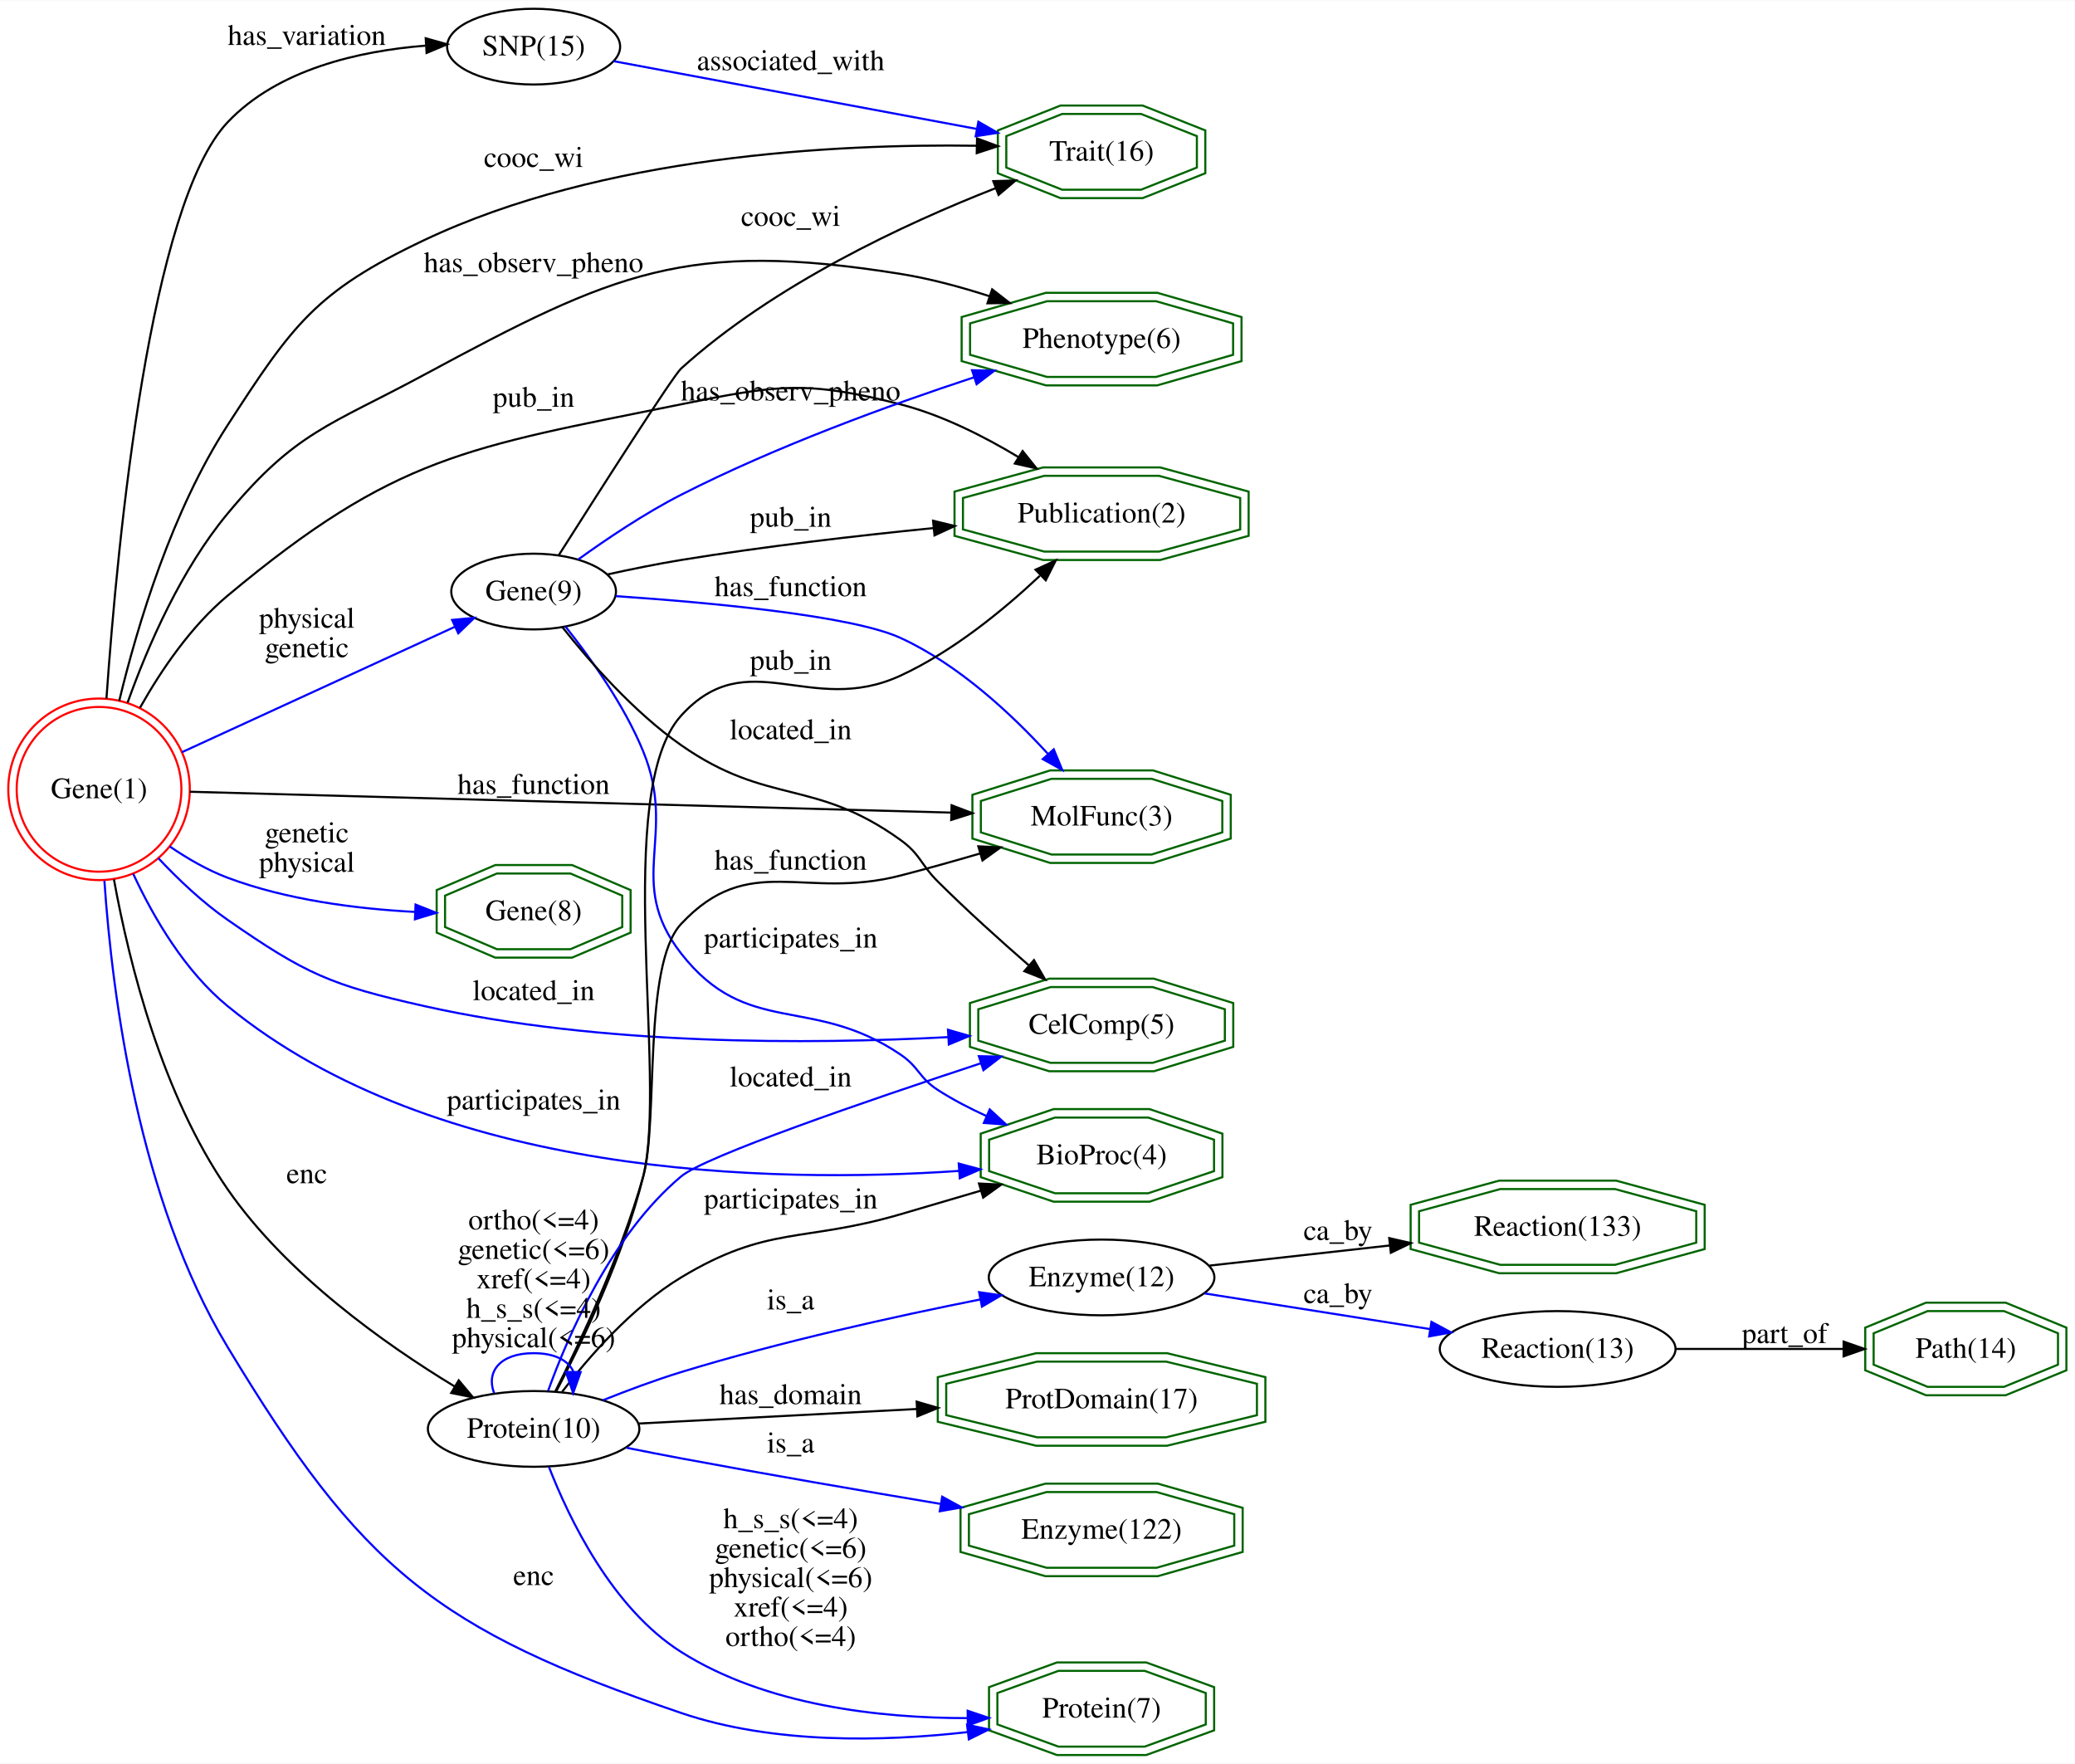
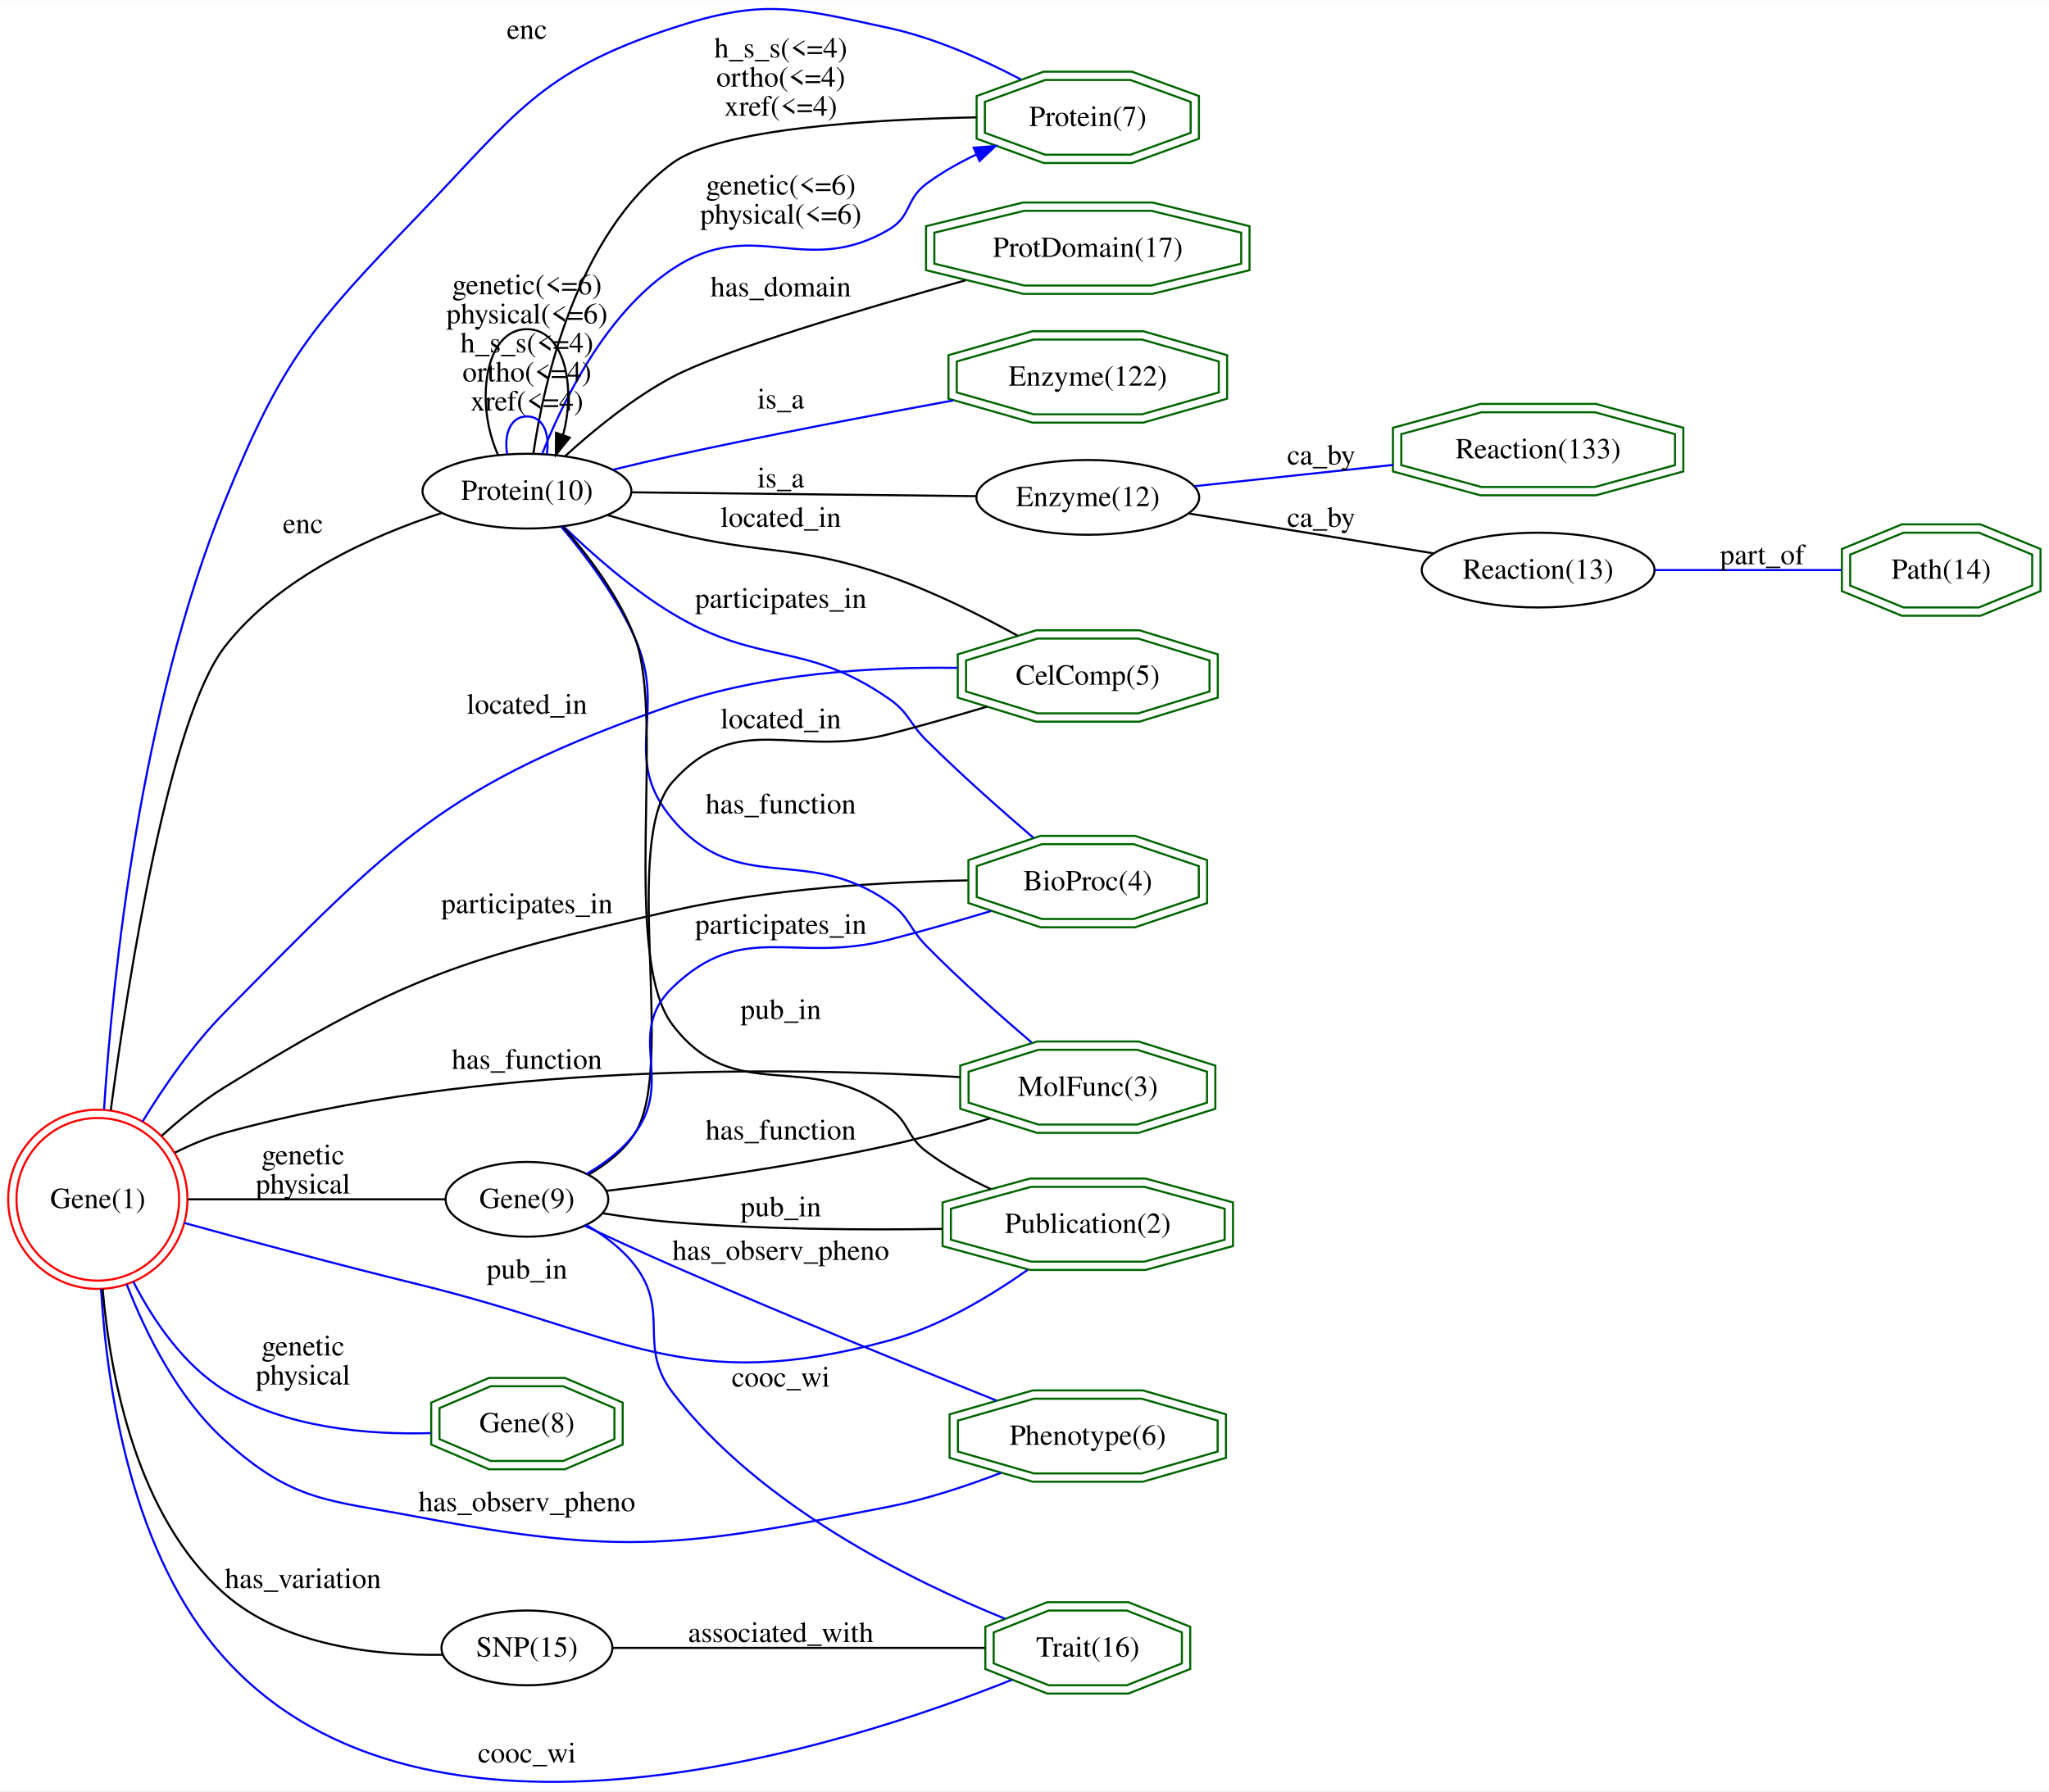
- <svg xmlns="http://www.w3.org/2000/svg" width="986pt" height="838pt" viewBox="0.00 0.00 986.39 838.00">
-   <g id="graph0" class="graph" transform="scale(1 1) rotate(0) translate(4 834)">
-     <polygon fill="white" stroke="transparent" points="-4,4 -4,-834 982.39,-834 982.39,4 -4,4" />
+ <svg xmlns="http://www.w3.org/2000/svg" width="1315px" height="1150px" viewBox="0.00 0.00 986.39 862.38">
+   <g id="graph0" class="graph" transform=" rotate(0) translate(4 858.38)">
+     <polygon fill="white" stroke="transparent" points="-4,4 -4,-858.38 982.39,-858.38 982.39,4 -4,4" />
    <g id="node1" class="node">
-       <polygon fill="none" stroke="darkgreen" points="564.96,-754.54 564.96,-769.46 538.42,-780 500.89,-780 474.36,-769.46 474.36,-754.54 500.89,-744 538.42,-744 564.96,-754.54" />
-       <polygon fill="none" stroke="darkgreen" points="568.97,-751.83 568.97,-772.17 539.19,-784 500.12,-784 470.34,-772.17 470.34,-751.83 500.12,-740 539.19,-740 568.97,-751.83" />
-       <text text-anchor="middle" x="519.66" y="-757.8" font-family="Times,serif" font-size="14.00">Trait(16)</text>
+       <polygon fill="none" stroke="darkgreen" points="802.34,-634.54 802.34,-649.45 763.75,-660 709.17,-660 670.58,-649.45 670.58,-634.54 709.17,-624 763.75,-624 802.34,-634.54" />
+       <polygon fill="none" stroke="darkgreen" points="806.35,-631.49 806.35,-652.51 764.29,-664 708.63,-664 666.57,-652.51 666.57,-631.49 708.63,-620 764.29,-620 806.35,-631.49" />
+       <text text-anchor="middle" x="736.46" y="-637.8" font-family="Times,serif" font-size="14.00">Reaction(133)</text>
    </g>
    <g id="node2" class="node">
-       <polygon fill="none" stroke="darkgreen" points="802.34,-243.54 802.34,-258.46 763.75,-269 709.17,-269 670.58,-258.46 670.58,-243.54 709.17,-233 763.75,-233 802.34,-243.54" />
-       <polygon fill="none" stroke="darkgreen" points="806.35,-240.49 806.35,-261.51 764.29,-273 708.63,-273 666.57,-261.51 666.57,-240.49 708.63,-229 764.29,-229 806.35,-240.49" />
-       <text text-anchor="middle" x="736.46" y="-246.8" font-family="Times,serif" font-size="14.00">Reaction(133)</text>
+       <polygon fill="none" stroke="darkgreen" points="578.26,-525.54 578.26,-540.45 543.93,-551 495.38,-551 461.05,-540.45 461.05,-525.54 495.38,-515 543.93,-515 578.26,-525.54" />
+       <polygon fill="none" stroke="darkgreen" points="582.25,-522.58 582.25,-543.41 544.53,-555 494.79,-555 457.07,-543.41 457.07,-522.58 494.79,-511 544.53,-511 582.25,-522.58" />
+       <text text-anchor="middle" x="519.66" y="-528.8" font-family="Times,serif" font-size="14.00">CelComp(5)</text>
    </g>
    <g id="node3" class="node">
-       <polygon fill="none" stroke="darkgreen" points="974.3,-185.54 974.3,-200.46 948.64,-211 912.34,-211 886.67,-200.46 886.67,-185.54 912.34,-175 948.64,-175 974.3,-185.54" />
-       <polygon fill="none" stroke="darkgreen" points="978.3,-182.86 978.3,-203.14 949.42,-215 911.55,-215 882.68,-203.14 882.68,-182.86 911.55,-171 949.42,-171 978.3,-182.86" />
-       <text text-anchor="middle" x="930.49" y="-188.8" font-family="Times,serif" font-size="14.00">Path(14)</text>
+       <polygon fill="none" stroke="darkgreen" points="573.11,-426.54 573.11,-441.45 541.8,-452 497.52,-452 466.2,-441.45 466.2,-426.54 497.52,-416 541.8,-416 573.11,-426.54" />
+       <polygon fill="none" stroke="darkgreen" points="577.11,-423.67 577.11,-444.33 542.45,-456 496.86,-456 462.2,-444.33 462.2,-423.67 496.86,-412 542.45,-412 577.11,-423.67" />
+       <text text-anchor="middle" x="519.66" y="-429.8" font-family="Times,serif" font-size="14.00">BioProc(4)</text>
    </g>
    <g id="node4" class="node">
-       <polygon fill="none" stroke="darkgreen" points="573.11,-277.54 573.11,-292.46 541.8,-303 497.52,-303 466.2,-292.46 466.2,-277.54 497.52,-267 541.8,-267 573.11,-277.54" />
-       <polygon fill="none" stroke="darkgreen" points="577.11,-274.67 577.11,-295.33 542.45,-307 496.86,-307 462.2,-295.33 462.2,-274.67 496.86,-263 542.45,-263 577.11,-274.67" />
-       <text text-anchor="middle" x="519.66" y="-280.8" font-family="Times,serif" font-size="14.00">BioProc(4)</text>
+       <polygon fill="none" stroke="darkgreen" points="577.05,-327.54 577.05,-342.45 543.43,-353 495.88,-353 462.27,-342.45 462.27,-327.54 495.88,-317 543.43,-317 577.05,-327.54" />
+       <polygon fill="none" stroke="darkgreen" points="581.06,-324.61 581.06,-345.39 544.05,-357 495.27,-357 458.25,-345.39 458.25,-324.61 495.27,-313 544.05,-313 581.06,-324.61" />
+       <text text-anchor="middle" x="519.66" y="-330.8" font-family="Times,serif" font-size="14.00">MolFunc(3)</text>
    </g>
    <g id="node5" class="node">
-       <polygon fill="none" stroke="darkgreen" points="593.51,-161.54 593.51,-176.46 550.25,-187 489.07,-187 445.8,-176.46 445.8,-161.54 489.07,-151 550.25,-151 593.51,-161.54" />
-       <polygon fill="none" stroke="darkgreen" points="597.52,-158.4 597.52,-179.6 550.73,-191 488.58,-191 441.79,-179.6 441.79,-158.4 488.58,-147 550.73,-147 597.52,-158.4" />
-       <text text-anchor="middle" x="519.66" y="-164.8" font-family="Times,serif" font-size="14.00">ProtDomain(17)</text>
+       <polygon fill="none" stroke="darkgreen" points="585.55,-261.54 585.55,-276.45 546.95,-287 492.36,-287 453.76,-276.45 453.76,-261.54 492.36,-251 546.95,-251 585.55,-261.54" />
+       <polygon fill="none" stroke="darkgreen" points="589.56,-258.49 589.56,-279.51 547.49,-291 491.82,-291 449.75,-279.51 449.75,-258.49 491.82,-247 547.49,-247 589.56,-258.49" />
+       <text text-anchor="middle" x="519.66" y="-264.8" font-family="Times,serif" font-size="14.00">Publication(2)</text>
    </g>
    <g id="node6" class="node">
-       <polygon fill="none" stroke="darkgreen" points="582.72,-99.54 582.72,-114.46 545.78,-125 493.53,-125 456.59,-114.46 456.59,-99.54 493.53,-89 545.78,-89 582.72,-99.54" />
-       <polygon fill="none" stroke="darkgreen" points="586.73,-96.53 586.73,-117.47 546.34,-129 492.97,-129 452.59,-117.47 452.59,-96.53 492.97,-85 546.34,-85 586.73,-96.53" />
-       <text text-anchor="middle" x="519.66" y="-102.8" font-family="Times,serif" font-size="14.00">Enzyme(122)</text>
+       <polygon fill="none" stroke="darkgreen" points="974.3,-576.54 974.3,-591.45 948.64,-602 912.34,-602 886.67,-591.45 886.67,-576.54 912.34,-566 948.64,-566 974.3,-576.54" />
+       <polygon fill="none" stroke="darkgreen" points="978.3,-573.86 978.3,-594.14 949.42,-606 911.55,-606 882.68,-594.14 882.68,-573.86 911.55,-562 949.42,-562 978.3,-573.86" />
+       <text text-anchor="middle" x="930.49" y="-579.8" font-family="Times,serif" font-size="14.00">Path(14)</text>
    </g>
    <g id="node7" class="node">
-       <polygon fill="none" stroke="darkgreen" points="585.55,-582.54 585.55,-597.46 546.95,-608 492.36,-608 453.76,-597.46 453.76,-582.54 492.36,-572 546.95,-572 585.55,-582.54" />
-       <polygon fill="none" stroke="darkgreen" points="589.56,-579.49 589.56,-600.51 547.49,-612 491.82,-612 449.75,-600.51 449.75,-579.49 491.82,-568 547.49,-568 589.56,-579.49" />
-       <text text-anchor="middle" x="519.66" y="-585.8" font-family="Times,serif" font-size="14.00">Publication(2)</text>
+       <polygon fill="none" stroke="darkgreen" points="569.18,-794.54 569.18,-809.45 540.17,-820 499.14,-820 470.13,-809.45 470.13,-794.54 499.14,-784 540.17,-784 569.18,-794.54" />
+       <polygon fill="none" stroke="darkgreen" points="573.16,-791.74 573.16,-812.26 540.87,-824 498.45,-824 466.15,-812.26 466.15,-791.74 498.45,-780 540.87,-780 573.16,-791.74" />
+       <text text-anchor="middle" x="519.66" y="-797.8" font-family="Times,serif" font-size="14.00">Protein(7)</text>
    </g>
    <g id="node8" class="node">
-       <polygon fill="none" stroke="darkgreen" points="582.18,-665.54 582.18,-680.46 545.55,-691 493.76,-691 457.14,-680.46 457.14,-665.54 493.76,-655 545.55,-655 582.18,-665.54" />
-       <polygon fill="none" stroke="darkgreen" points="586.18,-662.53 586.18,-683.47 546.12,-695 493.2,-695 453.13,-683.47 453.13,-662.53 493.2,-651 546.12,-651 586.18,-662.53" />
-       <text text-anchor="middle" x="519.66" y="-668.8" font-family="Times,serif" font-size="14.00">Phenotype(6)</text>
+       <polygon fill="none" stroke="darkgreen" points="593.51,-731.54 593.51,-746.45 550.25,-757 489.07,-757 445.8,-746.45 445.8,-731.54 489.07,-721 550.25,-721 593.51,-731.54" />
+       <polygon fill="none" stroke="darkgreen" points="597.52,-728.4 597.52,-749.59 550.73,-761 488.58,-761 441.79,-749.59 441.79,-728.4 488.58,-717 550.73,-717 597.52,-728.4" />
+       <text text-anchor="middle" x="519.66" y="-734.8" font-family="Times,serif" font-size="14.00">ProtDomain(17)</text>
    </g>
    <g id="node9" class="node">
-       <polygon fill="none" stroke="darkgreen" points="577.05,-438.54 577.05,-453.46 543.43,-464 495.88,-464 462.27,-453.46 462.27,-438.54 495.88,-428 543.43,-428 577.05,-438.54" />
-       <polygon fill="none" stroke="darkgreen" points="581.06,-435.61 581.06,-456.39 544.05,-468 495.27,-468 458.25,-456.39 458.25,-435.61 495.27,-424 544.05,-424 581.06,-435.61" />
-       <text text-anchor="middle" x="519.66" y="-441.8" font-family="Times,serif" font-size="14.00">MolFunc(3)</text>
+       <polygon fill="none" stroke="darkgreen" points="582.72,-669.54 582.72,-684.45 545.78,-695 493.53,-695 456.59,-684.45 456.59,-669.54 493.53,-659 545.78,-659 582.72,-669.54" />
+       <polygon fill="none" stroke="darkgreen" points="586.73,-666.52 586.73,-687.47 546.34,-699 492.97,-699 452.59,-687.47 452.59,-666.52 492.97,-655 546.34,-655 586.73,-666.52" />
+       <text text-anchor="middle" x="519.66" y="-672.8" font-family="Times,serif" font-size="14.00">Enzyme(122)</text>
    </g>
    <g id="node10" class="node">
-       <polygon fill="none" stroke="darkgreen" points="569.18,-14.54 569.18,-29.46 540.17,-40 499.14,-40 470.13,-29.46 470.13,-14.54 499.14,-4 540.17,-4 569.18,-14.54" />
-       <polygon fill="none" stroke="darkgreen" points="573.16,-11.74 573.16,-32.26 540.87,-44 498.45,-44 466.15,-32.26 466.15,-11.74 498.45,0 540.87,0 573.16,-11.74" />
-       <text text-anchor="middle" x="519.66" y="-17.8" font-family="Times,serif" font-size="14.00">Protein(7)</text>
+       <polygon fill="none" stroke="darkgreen" points="564.96,-57.54 564.96,-72.45 538.42,-83 500.89,-83 474.36,-72.45 474.36,-57.54 500.89,-47 538.42,-47 564.96,-57.54" />
+       <polygon fill="none" stroke="darkgreen" points="568.97,-54.83 568.97,-75.17 539.19,-87 500.12,-87 470.34,-75.17 470.34,-54.83 500.12,-43 539.19,-43 568.97,-54.83" />
+       <text text-anchor="middle" x="519.66" y="-60.8" font-family="Times,serif" font-size="14.00">Trait(16)</text>
    </g>
    <g id="node11" class="node">
-       <ellipse fill="none" stroke="red" cx="43.08" cy="-459" rx="39.15" ry="39.15" />
-       <ellipse fill="none" stroke="red" cx="43.08" cy="-459" rx="43.15" ry="43.15" />
-       <text text-anchor="middle" x="43.08" y="-454.8" font-family="Times,serif" font-size="14.00">Gene(1)</text>
+       <polygon fill="none" stroke="darkgreen" points="582.18,-159.54 582.18,-174.45 545.55,-185 493.76,-185 457.14,-174.45 457.14,-159.54 493.76,-149 545.55,-149 582.18,-159.54" />
+       <polygon fill="none" stroke="darkgreen" points="586.18,-156.53 586.18,-177.46 546.12,-189 493.2,-189 453.13,-177.46 453.13,-156.53 493.2,-145 546.12,-145 586.18,-156.53" />
+       <text text-anchor="middle" x="519.66" y="-162.8" font-family="Times,serif" font-size="14.00">Phenotype(6)</text>
+     </g>
+     <g id="node12" class="node">
+       <ellipse fill="none" stroke="red" cx="43.08" cy="-281" rx="39.15" ry="39.15" />
+       <ellipse fill="none" stroke="red" cx="43.08" cy="-281" rx="43.15" ry="43.15" />
+       <text text-anchor="middle" x="43.08" y="-276.8" font-family="Times,serif" font-size="14.00">Gene(1)</text>
+     </g>
+     <g id="edge30" class="edge">
+       <path fill="none" stroke="blue" d="M64.59,-318.39C75.07,-335.56 88.84,-355.49 104.15,-371 185.81,-453.72 210.04,-480.68 319.77,-519 363.89,-534.4 416.79,-537.45 456.93,-536.9" />
+       <text text-anchor="middle" x="249.67" y="-514.8" font-family="Times,serif" font-size="14.00">located_in</text>
+     </g>
+     <g id="edge31" class="edge">
+       <path fill="none" stroke="black" d="M73.87,-311.58C83.04,-319.91 93.54,-328.43 104.15,-335 191.76,-389.18 219.31,-397.23 319.77,-420 366.87,-430.67 421.69,-433.87 461.84,-434.57" />
+       <text text-anchor="middle" x="249.67" y="-418.8" font-family="Times,serif" font-size="14.00">participates_in</text>
+     </g>
+     <g id="edge27" class="edge">
+       <path fill="none" stroke="black" d="M80.19,-303.46C87.85,-307.29 96.07,-310.75 104.15,-313 226.35,-346.98 376.44,-344.63 458.32,-339.85" />
+       <text text-anchor="middle" x="249.67" y="-343.8" font-family="Times,serif" font-size="14.00">has_function</text>
+     </g>
+     <g id="edge32" class="edge">
+       <path fill="none" stroke="blue" d="M84.67,-269.64C115.55,-261.12 159.12,-249.38 197.57,-240 296.02,-215.99 326.23,-186.26 423.98,-213 448.29,-219.65 472.7,-234.33 490.65,-246.99" />
+       <text text-anchor="middle" x="249.67" y="-242.8" font-family="Times,serif" font-size="14.00">pub_in</text>
+     </g>
+     <g id="edge24" class="edge">
+       <path fill="none" stroke="blue" d="M46.07,-324.22C50.35,-389.76 63.6,-517.22 104.15,-617 132.04,-685.61 146.25,-701.6 197.57,-755 244.31,-803.63 255.69,-823.95 319.77,-845 363.77,-859.45 378.71,-854.8 423.98,-845 446.21,-840.19 469.49,-829.69 487.41,-820.28" />
+       <text text-anchor="middle" x="249.67" y="-839.8" font-family="Times,serif" font-size="14.00">enc</text>
+     </g>
+     <g id="edge22" class="edge">
+       <path fill="none" stroke="blue" d="M44.65,-237.75C47.58,-188.79 59.53,-109.44 104.15,-60 201.19,47.52 401.83,-17.1 483.2,-49.66" />
+       <text text-anchor="middle" x="249.67" y="-9.8" font-family="Times,serif" font-size="14.00">cooc_wi</text>
+     </g>
+     <g id="edge28" class="edge">
+       <path fill="none" stroke="blue" d="M56.97,-240.13C66.55,-215.52 81.86,-185.15 104.15,-165 137.28,-135.05 153.71,-136.37 197.57,-128 296.44,-109.13 325.19,-113.71 423.98,-133 442.15,-136.55 461.5,-142.99 477.95,-149.31" />
+       <text text-anchor="middle" x="249.67" y="-130.8" font-family="Times,serif" font-size="14.00">has_observ_pheno</text>
+     </g>
+     <g id="node13" class="node">
+       <polygon fill="none" stroke="darkgreen" points="291.79,-165.54 291.79,-180.45 267.12,-191 232.23,-191 207.56,-180.45 207.56,-165.54 232.23,-155 267.12,-155 291.79,-165.54" />
+       <polygon fill="none" stroke="darkgreen" points="295.77,-162.9 295.77,-183.1 267.93,-195 231.42,-195 203.58,-183.1 203.58,-162.9 231.42,-151 267.93,-151 295.77,-162.9" />
+       <text text-anchor="middle" x="249.67" y="-168.8" font-family="Times,serif" font-size="14.00">Gene(8)</text>
+     </g>
+     <g id="edge26" class="edge">
+       <path fill="none" stroke="blue" d="M60.17,-241.32C69.99,-222.3 84.49,-201.09 104.15,-189 133.72,-170.82 173.22,-167.55 203.45,-168.42" />
+       <text text-anchor="middle" x="141.86" y="-205.8" font-family="Times,serif" font-size="14.00">genetic</text>
+       <text text-anchor="middle" x="141.86" y="-191.8" font-family="Times,serif" font-size="14.00">physical</text>
+     </g>
+     <g id="node15" class="node">
+       <ellipse fill="none" stroke="black" cx="249.67" cy="-622" rx="50.27" ry="18" />
+       <text text-anchor="middle" x="249.67" y="-617.8" font-family="Times,serif" font-size="14.00">Protein(10)</text>
+     </g>
+     <g id="edge23" class="edge">
+       <path fill="none" stroke="black" d="M49.31,-323.83C58.1,-389.85 77.51,-512.47 104.15,-547 130.14,-580.68 175.52,-600.68 208.51,-611.45" />
+       <text text-anchor="middle" x="141.86" y="-601.8" font-family="Times,serif" font-size="14.00">enc</text>
+     </g>
+     <g id="node17" class="node">
+       <ellipse fill="none" stroke="black" cx="249.67" cy="-281" rx="39.15" ry="18" />
+       <text text-anchor="middle" x="249.67" y="-276.8" font-family="Times,serif" font-size="14.00">Gene(9)</text>
+     </g>
+     <g id="edge25" class="edge">
+       <path fill="none" stroke="black" d="M86.47,-281C122.99,-281 175.23,-281 210.48,-281" />
+       <text text-anchor="middle" x="141.86" y="-297.8" font-family="Times,serif" font-size="14.00">genetic</text>
+       <text text-anchor="middle" x="141.86" y="-283.8" font-family="Times,serif" font-size="14.00">physical</text>
+     </g>
+     <g id="node18" class="node">
+       <ellipse fill="none" stroke="black" cx="249.67" cy="-65" rx="41.13" ry="18" />
+       <text text-anchor="middle" x="249.67" y="-60.8" font-family="Times,serif" font-size="14.00">SNP(15)</text>
+     </g>
+     <g id="edge29" class="edge">
+       <path fill="none" stroke="black" d="M45.4,-237.93C49.19,-194.26 62.07,-128.01 104.15,-91 132.77,-65.83 177.25,-61.19 209.31,-61.69" />
+       <text text-anchor="middle" x="141.86" y="-93.8" font-family="Times,serif" font-size="14.00">has_variation</text>
+     </g>
+     <g id="node14" class="node">
+       <ellipse fill="none" stroke="black" cx="736.46" cy="-584" rx="56.04" ry="18" />
+       <text text-anchor="middle" x="736.46" y="-579.8" font-family="Times,serif" font-size="14.00">Reaction(13)</text>
+     </g>
+     <g id="edge1" class="edge">
+       <path fill="none" stroke="blue" d="M792.74,-584C821.11,-584 855.29,-584 882.39,-584" />
+       <text text-anchor="middle" x="844.37" y="-586.8" font-family="Times,serif" font-size="14.00">part_of</text>
+     </g>
+     <g id="edge8" class="edge">
+       <path fill="none" stroke="black" d="M288.54,-610.43C298.64,-607.51 309.59,-604.5 319.77,-602 365.66,-590.75 379.34,-596.49 423.98,-581 445.39,-573.57 468.08,-562.2 485.88,-552.39" />
+       <text text-anchor="middle" x="371.88" y="-604.8" font-family="Times,serif" font-size="14.00">located_in</text>
+     </g>
+     <g id="edge9" class="edge">
+       <path fill="none" stroke="blue" d="M267.32,-604.98C280.6,-592.14 300.17,-574.77 319.77,-563 362.44,-537.38 383.08,-550.36 423.98,-522 433.8,-515.18 433.49,-510.42 441.98,-502 458.52,-485.58 478.21,-468.16 493.5,-455.06" />
+       <text text-anchor="middle" x="371.88" y="-565.8" font-family="Times,serif" font-size="14.00">participates_in</text>
+     </g>
+     <g id="edge5" class="edge">
+       <path fill="none" stroke="blue" d="M266.17,-604.9C277.7,-591.26 292.92,-571.16 301.77,-551 317.66,-514.85 294.21,-494.09 319.77,-464 351.89,-426.19 383.44,-452.59 423.98,-424 434.02,-416.91 433.36,-411.76 441.98,-403 458.07,-386.63 477.41,-369.49 492.65,-356.52" />
+       <text text-anchor="middle" x="371.88" y="-466.8" font-family="Times,serif" font-size="14.00">has_function</text>
+     </g>
+     <g id="edge10" class="edge">
+       <path fill="none" stroke="black" d="M267.03,-604.87C278.86,-591.37 294.07,-571.46 301.77,-551 316.41,-512.14 294.63,-398.05 319.77,-365 349.81,-325.52 383.44,-353.59 423.98,-325 434.02,-317.91 432.15,-311.39 441.98,-304 451.33,-296.96 462.33,-290.9 473.02,-285.9" />
+       <text text-anchor="middle" x="371.88" y="-367.8" font-family="Times,serif" font-size="14.00">pub_in</text>
+     </g>
+     <g id="edge2" class="edge">
+       <path fill="none" stroke="black" d="M252.75,-640.03C257.67,-673.72 273.35,-745.84 319.77,-780 342.3,-796.57 415.15,-801 466.13,-802" />
+       <text text-anchor="middle" x="371.88" y="-830.8" font-family="Times,serif" font-size="14.00">h_s_s(&lt;=4)</text>
+       <text text-anchor="middle" x="371.88" y="-816.8" font-family="Times,serif" font-size="14.00">ortho(&lt;=4)</text>
+       <text text-anchor="middle" x="371.88" y="-802.8" font-family="Times,serif" font-size="14.00">xref(&lt;=4)</text>
+     </g>
+     <g id="edge12" class="edge">
+       <path fill="none" stroke="blue" d="M257.06,-640.07C266.65,-664.43 287.23,-707.26 319.77,-729 358.92,-755.14 383.42,-724.09 423.98,-748 434.86,-754.41 431.84,-762.45 441.98,-770 449.28,-775.44 457.65,-780.15 466.11,-784.14" />
+       <polygon fill="blue" stroke="blue" points="464.72,-787.36 475.28,-788.21 467.56,-780.96 464.72,-787.36" />
+       <text text-anchor="middle" x="371.88" y="-764.8" font-family="Times,serif" font-size="14.00">genetic(&lt;=6)</text>
+       <text text-anchor="middle" x="371.88" y="-750.8" font-family="Times,serif" font-size="14.00">physical(&lt;=6)</text>
+     </g>
+     <g id="edge4" class="edge">
+       <path fill="none" stroke="black" d="M268.13,-638.94C281.38,-651 300.54,-666.8 319.77,-677 344.38,-690.04 411.36,-709.82 460.82,-723.52" />
+       <text text-anchor="middle" x="371.88" y="-715.8" font-family="Times,serif" font-size="14.00">has_domain</text>
+     </g>
+     <g id="edge7" class="edge">
+       <path fill="none" stroke="blue" d="M291.15,-632.33C300.53,-634.62 310.48,-636.97 319.77,-639 364.76,-648.82 415.79,-658.54 454.89,-665.69" />
+       <text text-anchor="middle" x="371.88" y="-661.8" font-family="Times,serif" font-size="14.00">is_a</text>
+     </g>
+     <g id="edge3" class="edge">
+       <path fill="none" stroke="blue" d="M240.15,-639.78C238.53,-649.31 241.7,-658 249.67,-658 257.65,-658 260.82,-649.31 259.2,-639.78" />
+       <text text-anchor="middle" x="249.67" y="-688.8" font-family="Times,serif" font-size="14.00">h_s_s(&lt;=4)</text>
+       <text text-anchor="middle" x="249.67" y="-674.8" font-family="Times,serif" font-size="14.00">ortho(&lt;=4)</text>
+       <text text-anchor="middle" x="249.67" y="-660.8" font-family="Times,serif" font-size="14.00">xref(&lt;=4)</text>
    </g>
    <g id="edge11" class="edge">
-       <path fill="none" stroke="black" d="M52.67,-501.01C61.52,-537.7 77.8,-591.3 104.15,-632 135.16,-679.88 146.04,-695.56 197.57,-720 282.44,-760.24 393.28,-765.85 460.05,-764.89" />
-       <polygon fill="black" stroke="black" points="460.45,-768.38 470.38,-764.68 460.31,-761.38 460.45,-768.38" />
-       <text text-anchor="middle" x="249.67" y="-754.8" font-family="Times,serif" font-size="14.00">cooc_wi</text>
-     </g>
-     <g id="edge12" class="edge">
-       <path fill="none" stroke="blue" d="M59.33,-418.83C69.23,-397.54 84.06,-372.46 104.15,-356 203.67,-274.47 362.57,-271.54 451.96,-277.63" />
-       <polygon fill="blue" stroke="blue" points="451.75,-281.12 461.98,-278.37 452.26,-274.14 451.75,-281.12" />
-       <text text-anchor="middle" x="249.67" y="-306.8" font-family="Times,serif" font-size="14.00">participates_in</text>
-     </g>
-     <g id="edge7" class="edge">
-       <path fill="none" stroke="black" d="M62.57,-497.8C72.76,-515.9 86.88,-536.57 104.15,-551 183.99,-617.68 217.83,-621.37 319.77,-642 365.17,-651.19 379.12,-653.51 423.98,-642 443.59,-636.97 463.51,-626.93 479.98,-617" />
-       <polygon fill="black" stroke="black" points="482.12,-619.79 488.75,-611.53 478.42,-613.85 482.12,-619.79" />
-       <text text-anchor="middle" x="249.67" y="-640.8" font-family="Times,serif" font-size="14.00">pub_in</text>
+       <path fill="none" stroke="black" d="M235.74,-639.51C224.54,-664.11 229.18,-700 249.67,-700 267.61,-700 273.41,-672.52 267.07,-649.17" />
+       <polygon fill="black" stroke="black" points="270.27,-647.75 263.61,-639.51 263.68,-650.11 270.27,-647.75" />
+       <text text-anchor="middle" x="249.67" y="-716.8" font-family="Times,serif" font-size="14.00">genetic(&lt;=6)</text>
+       <text text-anchor="middle" x="249.67" y="-702.8" font-family="Times,serif" font-size="14.00">physical(&lt;=6)</text>
+     </g>
+     <g id="node16" class="node">
+       <ellipse fill="none" stroke="black" cx="519.66" cy="-619" rx="53.63" ry="18" />
+       <text text-anchor="middle" x="519.66" y="-614.8" font-family="Times,serif" font-size="14.00">Enzyme(12)</text>
+     </g>
+     <g id="edge6" class="edge">
+       <path fill="none" stroke="black" d="M300.14,-621.44C347.17,-620.92 417.69,-620.13 465.81,-619.59" />
+       <text text-anchor="middle" x="371.88" y="-623.8" font-family="Times,serif" font-size="14.00">is_a</text>
+     </g>
+     <g id="edge13" class="edge">
+       <path fill="none" stroke="blue" d="M571.02,-624.39C599.54,-627.44 635.62,-631.31 666.71,-634.64" />
+       <text text-anchor="middle" x="632.05" y="-634.8" font-family="Times,serif" font-size="14.00">ca_by</text>
+     </g>
+     <g id="edge14" class="edge">
+       <path fill="none" stroke="black" d="M568.33,-611.23C603.31,-605.53 650.68,-597.81 686.06,-592.05" />
+       <text text-anchor="middle" x="632.05" y="-604.8" font-family="Times,serif" font-size="14.00">ca_by</text>
+     </g>
+     <g id="edge18" class="edge">
+       <path fill="none" stroke="black" d="M279.36,-292.89C287.93,-297.85 296.45,-304.48 301.77,-313 321.8,-345.02 294.59,-453.85 319.77,-482 351.4,-517.34 378.05,-493.16 423.98,-505 439.41,-508.98 456.13,-513.76 471.16,-518.24" />
+       <text text-anchor="middle" x="371.88" y="-507.8" font-family="Times,serif" font-size="14.00">located_in</text>
+     </g>
+     <g id="edge19" class="edge">
+       <path fill="none" stroke="blue" d="M278.39,-293.21C286.99,-298.22 295.78,-304.8 301.77,-313 320.74,-338.93 296.67,-360.68 319.77,-383 353.88,-415.95 378.05,-394.16 423.98,-406 440.08,-410.15 457.57,-415.18 473.09,-419.82" />
+       <text text-anchor="middle" x="371.88" y="-408.8" font-family="Times,serif" font-size="14.00">participates_in</text>
+     </g>
+     <g id="edge16" class="edge">
+       <path fill="none" stroke="black" d="M287.8,-285.06C323.08,-289.27 377.49,-296.69 423.98,-307 440.04,-310.56 457.37,-315.39 472.76,-320.03" />
+       <text text-anchor="middle" x="371.88" y="-309.8" font-family="Times,serif" font-size="14.00">has_function</text>
+     </g>
+     <g id="edge20" class="edge">
+       <path fill="none" stroke="black" d="M286.06,-274.3C296.84,-272.55 308.76,-270.9 319.77,-270 362.79,-266.49 411.22,-266.17 449.51,-266.76" />
+       <text text-anchor="middle" x="371.88" y="-272.8" font-family="Times,serif" font-size="14.00">pub_in</text>
    </g>
    <g id="edge15" class="edge">
-       <path fill="none" stroke="black" d="M56.65,-500.21C66.48,-527.7 82.18,-563.53 104.15,-590 136.63,-629.12 152.83,-631.87 197.57,-656 288.1,-704.83 322.4,-720.21 423.98,-704 437.99,-701.76 452.76,-697.77 466.34,-693.39" />
-       <polygon fill="black" stroke="black" points="467.64,-696.64 476,-690.14 465.41,-690.01 467.64,-696.64" />
-       <text text-anchor="middle" x="249.67" y="-704.8" font-family="Times,serif" font-size="14.00">has_observ_pheno</text>
-     </g>
-     <g id="edge9" class="edge">
-       <path fill="none" stroke="black" d="M86.19,-457.85C167.78,-455.61 348.13,-450.67 448.24,-447.93" />
-       <polygon fill="black" stroke="black" points="448.36,-451.43 458.26,-447.65 448.17,-444.43 448.36,-451.43" />
-       <text text-anchor="middle" x="249.67" y="-456.8" font-family="Times,serif" font-size="14.00">has_function</text>
-     </g>
-     <g id="edge8" class="edge">
-       <path fill="none" stroke="blue" d="M45.63,-415.53C49.38,-360.33 62,-263.88 104.15,-194 167.76,-88.56 203.19,-59.65 319.77,-20 363.53,-5.12 415.9,-6.34 455.91,-10.9" />
-       <polygon fill="blue" stroke="blue" points="455.71,-14.41 466.07,-12.16 456.57,-7.46 455.71,-14.41" />
-       <text text-anchor="middle" x="249.67" y="-80.8" font-family="Times,serif" font-size="14.00">enc</text>
-     </g>
-     <g id="node12" class="node">
-       <polygon fill="none" stroke="darkgreen" points="291.79,-393.54 291.79,-408.46 267.12,-419 232.23,-419 207.56,-408.46 207.56,-393.54 232.23,-383 267.12,-383 291.79,-393.54" />
-       <polygon fill="none" stroke="darkgreen" points="295.77,-390.9 295.77,-411.1 267.93,-423 231.42,-423 203.58,-411.1 203.58,-390.9 231.42,-379 267.93,-379 295.77,-390.9" />
-       <text text-anchor="middle" x="249.67" y="-396.8" font-family="Times,serif" font-size="14.00">Gene(8)</text>
-     </g>
-     <g id="edge6" class="edge">
-       <path fill="none" stroke="blue" d="M76.71,-431.83C85.19,-426.04 94.63,-420.59 104.15,-417 132.33,-406.39 165.62,-402.19 193.14,-400.74" />
-       <polygon fill="blue" stroke="blue" points="193.54,-404.22 203.39,-400.3 193.25,-397.23 193.54,-404.22" />
-       <text text-anchor="middle" x="141.86" y="-433.8" font-family="Times,serif" font-size="14.00">genetic</text>
-       <text text-anchor="middle" x="141.86" y="-419.8" font-family="Times,serif" font-size="14.00">physical</text>
-     </g>
-     <g id="node13" class="node">
-       <polygon fill="none" stroke="darkgreen" points="578.26,-339.54 578.26,-354.46 543.93,-365 495.38,-365 461.05,-354.46 461.05,-339.54 495.38,-329 543.93,-329 578.26,-339.54" />
-       <polygon fill="none" stroke="darkgreen" points="582.25,-336.59 582.25,-357.41 544.53,-369 494.79,-369 457.07,-357.41 457.07,-336.59 494.79,-325 544.53,-325 582.25,-336.59" />
-       <text text-anchor="middle" x="519.66" y="-342.8" font-family="Times,serif" font-size="14.00">CelComp(5)</text>
-     </g>
-     <g id="edge14" class="edge">
-       <path fill="none" stroke="blue" d="M71.3,-426.24C80.94,-415.98 92.34,-405.21 104.15,-397 141.39,-371.12 153.33,-365.93 197.57,-356 281.5,-337.16 380.86,-337.76 446.58,-341.21" />
-       <polygon fill="blue" stroke="blue" points="446.65,-344.72 456.83,-341.78 447.05,-337.73 446.65,-344.72" />
-       <text text-anchor="middle" x="249.67" y="-358.8" font-family="Times,serif" font-size="14.00">located_in</text>
-     </g>
-     <g id="node14" class="node">
-       <ellipse fill="none" stroke="black" cx="249.67" cy="-812" rx="41.13" ry="18" />
-       <text text-anchor="middle" x="249.67" y="-807.8" font-family="Times,serif" font-size="14.00">SNP(15)</text>
-     </g>
-     <g id="edge5" class="edge">
-       <path fill="none" stroke="black" d="M46.6,-502.11C52.02,-579.38 67.37,-737.06 104.15,-776 128.08,-801.33 166.87,-809.97 198.24,-812.47" />
-       <polygon fill="black" stroke="black" points="198.37,-815.98 208.56,-813.1 198.79,-809 198.37,-815.98" />
-       <text text-anchor="middle" x="141.86" y="-812.8" font-family="Times,serif" font-size="14.00">has_variation</text>
-     </g>
-     <g id="node17" class="node">
-       <ellipse fill="none" stroke="black" cx="249.67" cy="-553" rx="39.15" ry="18" />
-       <text text-anchor="middle" x="249.67" y="-548.8" font-family="Times,serif" font-size="14.00">Gene(9)</text>
-     </g>
-     <g id="edge10" class="edge">
-       <path fill="none" stroke="blue" d="M82.56,-476.68C119.75,-493.77 175.68,-519.46 212.18,-536.23" />
-       <polygon fill="blue" stroke="blue" points="210.93,-539.51 221.48,-540.5 213.85,-533.15 210.93,-539.51" />
-       <text text-anchor="middle" x="141.86" y="-535.8" font-family="Times,serif" font-size="14.00">physical</text>
-       <text text-anchor="middle" x="141.86" y="-521.8" font-family="Times,serif" font-size="14.00">genetic</text>
-     </g>
-     <g id="node18" class="node">
-       <ellipse fill="none" stroke="black" cx="249.67" cy="-155" rx="50.27" ry="18" />
-       <text text-anchor="middle" x="249.67" y="-150.8" font-family="Times,serif" font-size="14.00">Protein(10)</text>
-     </g>
-     <g id="edge13" class="edge">
-       <path fill="none" stroke="black" d="M50.16,-416.17C57.58,-375.42 73.18,-313.83 104.15,-269 132.3,-228.26 179.31,-195.08 212.04,-175.23" />
-       <polygon fill="black" stroke="black" points="214.06,-178.1 220.87,-169.99 210.49,-172.08 214.06,-178.1" />
-       <text text-anchor="middle" x="141.86" y="-271.8" font-family="Times,serif" font-size="14.00">enc</text>
-     </g>
-     <g id="edge1" class="edge">
-       <path fill="none" stroke="blue" d="M287.66,-805.1C332.3,-796.77 407.93,-782.66 460.43,-772.86" />
-       <polygon fill="blue" stroke="blue" points="461.09,-776.3 470.28,-771.03 459.81,-769.42 461.09,-776.3" />
-       <text text-anchor="middle" x="371.88" y="-800.8" font-family="Times,serif" font-size="14.00">associated_with</text>
-     </g>
-     <g id="node15" class="node">
-       <ellipse fill="none" stroke="black" cx="519.66" cy="-227" rx="53.63" ry="18" />
-       <text text-anchor="middle" x="519.66" y="-222.8" font-family="Times,serif" font-size="14.00">Enzyme(12)</text>
-     </g>
-     <g id="edge2" class="edge">
-       <path fill="none" stroke="black" d="M571.02,-232.63C596.53,-235.48 628.09,-239 656.72,-242.2" />
-       <polygon fill="black" stroke="black" points="656.39,-245.69 666.71,-243.32 657.16,-238.73 656.39,-245.69" />
-       <text text-anchor="middle" x="632.05" y="-244.8" font-family="Times,serif" font-size="14.00">ca_by</text>
-     </g>
-     <g id="node16" class="node">
-       <ellipse fill="none" stroke="black" cx="736.46" cy="-193" rx="56.04" ry="18" />
-       <text text-anchor="middle" x="736.46" y="-188.8" font-family="Times,serif" font-size="14.00">Reaction(13)</text>
-     </g>
-     <g id="edge3" class="edge">
-       <path fill="none" stroke="blue" d="M568.6,-219.41C600.2,-214.41 641.82,-207.82 675.59,-202.48" />
-       <polygon fill="blue" stroke="blue" points="676.47,-205.88 685.8,-200.86 675.38,-198.97 676.47,-205.88" />
-       <text text-anchor="middle" x="632.05" y="-214.8" font-family="Times,serif" font-size="14.00">ca_by</text>
-     </g>
-     <g id="edge4" class="edge">
-       <path fill="none" stroke="black" d="M792.74,-193C817.67,-193 847.1,-193 872.26,-193" />
-       <polygon fill="black" stroke="black" points="872.39,-196.5 882.39,-193 872.39,-189.5 872.39,-196.5" />
-       <text text-anchor="middle" x="844.37" y="-195.8" font-family="Times,serif" font-size="14.00">part_of</text>
-     </g>
-     <g id="edge18" class="edge">
-       <path fill="none" stroke="black" d="M261.61,-570.27C280.1,-599.4 315.93,-655.52 319.77,-659 363.87,-698.9 426.26,-727.89 469.35,-744.76" />
-       <polygon fill="black" stroke="black" points="468.18,-748.06 478.77,-748.38 470.69,-741.53 468.18,-748.06" />
-       <text text-anchor="middle" x="371.88" y="-726.8" font-family="Times,serif" font-size="14.00">cooc_wi</text>
-     </g>
-     <g id="edge19" class="edge">
-       <path fill="none" stroke="blue" d="M264.82,-536.35C276.53,-521.67 292.68,-499.22 301.77,-477 318.22,-436.83 293.08,-415.23 319.77,-381 351.13,-340.79 381.73,-361.55 423.98,-333 433.09,-326.84 432.71,-321.94 441.98,-316 449.1,-311.43 457.01,-307.32 464.96,-303.7" />
-       <polygon fill="blue" stroke="blue" points="466.48,-306.86 474.27,-299.68 463.7,-300.43 466.48,-306.86" />
-       <text text-anchor="middle" x="371.88" y="-383.8" font-family="Times,serif" font-size="14.00">participates_in</text>
-     </g>
-     <g id="edge20" class="edge">
-       <path fill="none" stroke="black" d="M284.63,-561.1C295.78,-563.57 308.27,-566.12 319.77,-568 359.1,-574.43 403.12,-579.51 439.73,-583.17" />
-       <polygon fill="black" stroke="black" points="439.55,-586.67 449.85,-584.16 440.24,-579.7 439.55,-586.67" />
-       <text text-anchor="middle" x="371.88" y="-583.8" font-family="Times,serif" font-size="14.00">pub_in</text>
+       <path fill="none" stroke="blue" d="M278.22,-268.66C286.81,-263.64 295.64,-257.09 301.77,-249 318.86,-226.48 302.62,-210.47 319.77,-188 361.4,-133.46 434.74,-97.32 479.78,-79.06" />
+       <text text-anchor="middle" x="371.88" y="-190.8" font-family="Times,serif" font-size="14.00">cooc_wi</text>
+     </g>
+     <g id="edge17" class="edge">
+       <path fill="none" stroke="blue" d="M277.46,-268.27C290.22,-262.29 305.72,-255.14 319.77,-249 373.15,-225.65 435.33,-200.31 475.76,-184.07" />
+       <text text-anchor="middle" x="371.88" y="-251.8" font-family="Times,serif" font-size="14.00">has_observ_pheno</text>
    </g>
    <g id="edge21" class="edge">
-       <path fill="none" stroke="blue" d="M270.78,-568.19C284.18,-577.85 302.44,-590.16 319.77,-599 364.8,-621.97 418.68,-641.57 459,-654.82" />
-       <polygon fill="blue" stroke="blue" points="458.09,-658.2 468.68,-657.97 460.25,-651.55 458.09,-658.2" />
-       <text text-anchor="middle" x="371.88" y="-643.8" font-family="Times,serif" font-size="14.00">has_observ_pheno</text>
-     </g>
-     <g id="edge17" class="edge">
-       <path fill="none" stroke="blue" d="M288.66,-550.82C332.21,-547.87 400.6,-541.69 423.98,-531 451.52,-518.4 476.72,-494.92 494.18,-475.82" />
-       <polygon fill="blue" stroke="blue" points="496.92,-478.01 500.95,-468.22 491.69,-473.36 496.92,-478.01" />
-       <text text-anchor="middle" x="371.88" y="-550.8" font-family="Times,serif" font-size="14.00">has_function</text>
-     </g>
-     <g id="edge16" class="edge">
-       <path fill="none" stroke="black" d="M263.37,-536.04C276.15,-519.9 297.18,-495.8 319.77,-480 361.12,-451.09 383,-464.43 423.98,-435 433.69,-428.02 433.49,-423.42 441.98,-415 455.59,-401.48 471.34,-387.29 485.02,-375.38" />
-       <polygon fill="black" stroke="black" points="487.52,-377.85 492.79,-368.66 482.94,-372.55 487.52,-377.85" />
-       <text text-anchor="middle" x="371.88" y="-482.8" font-family="Times,serif" font-size="14.00">located_in</text>
-     </g>
-     <g id="edge23" class="edge">
-       <path fill="none" stroke="black" d="M263.24,-172.67C275.77,-189.05 296.49,-212.94 319.77,-227 361.03,-251.91 377.71,-243.5 423.98,-257 436.31,-260.6 449.54,-264.49 462.08,-268.2" />
-       <polygon fill="black" stroke="black" points="461.38,-271.64 471.96,-271.12 463.37,-264.93 461.38,-271.64" />
-       <text text-anchor="middle" x="371.88" y="-259.8" font-family="Times,serif" font-size="14.00">participates_in</text>
-     </g>
-     <g id="edge29" class="edge">
-       <path fill="none" stroke="black" d="M299.83,-157.57C336.69,-159.49 388.12,-162.18 431.86,-164.47" />
-       <polygon fill="black" stroke="black" points="431.76,-167.96 441.93,-164.99 432.12,-160.97 431.76,-167.96" />
-       <text text-anchor="middle" x="371.88" y="-166.8" font-family="Times,serif" font-size="14.00">has_domain</text>
-     </g>
-     <g id="edge28" class="edge">
-       <path fill="none" stroke="blue" d="M293.76,-146.06C302.37,-144.33 311.35,-142.57 319.77,-141 360.38,-133.42 405.77,-125.61 442.93,-119.39" />
-       <polygon fill="blue" stroke="blue" points="443.89,-122.78 453.18,-117.68 442.74,-115.87 443.89,-122.78" />
-       <text text-anchor="middle" x="371.88" y="-143.8" font-family="Times,serif" font-size="14.00">is_a</text>
-     </g>
-     <g id="edge25" class="edge">
-       <path fill="none" stroke="black" d="M260.34,-172.67C272.34,-195.54 292.38,-236.97 301.77,-275 313.49,-322.4 286.99,-457.82 319.77,-494 351.39,-528.88 381.22,-493.31 423.98,-513 448.84,-524.45 472.73,-543.96 490.29,-560.47" />
-       <polygon fill="black" stroke="black" points="488.26,-563.39 497.89,-567.81 493.12,-558.35 488.26,-563.39" />
-       <text text-anchor="middle" x="371.88" y="-515.8" font-family="Times,serif" font-size="14.00">pub_in</text>
-     </g>
-     <g id="edge27" class="edge">
-       <path fill="none" stroke="black" d="M259.94,-172.78C271.52,-195.76 291.11,-237.31 301.77,-275 309.12,-300.95 301.37,-375.29 319.77,-395 352.14,-429.66 378.05,-406.16 423.98,-418 436.29,-421.17 449.41,-424.86 461.85,-428.49" />
-       <polygon fill="black" stroke="black" points="461.06,-431.91 471.64,-431.39 463.04,-425.2 461.06,-431.91" />
-       <text text-anchor="middle" x="371.88" y="-420.8" font-family="Times,serif" font-size="14.00">has_function</text>
-     </g>
-     <g id="edge24" class="edge">
-       <path fill="none" stroke="blue" d="M256.97,-136.89C266.46,-112.5 286.91,-69.79 319.77,-49 360.17,-23.45 414.39,-17.53 456.01,-17.54" />
-       <polygon fill="blue" stroke="blue" points="455.99,-21.04 466.03,-17.65 456.08,-14.04 455.99,-21.04" />
-       <text text-anchor="middle" x="371.88" y="-107.8" font-family="Times,serif" font-size="14.00">h_s_s(&lt;=4)</text>
-       <text text-anchor="middle" x="371.88" y="-93.8" font-family="Times,serif" font-size="14.00">genetic(&lt;=6)</text>
-       <text text-anchor="middle" x="371.88" y="-79.8" font-family="Times,serif" font-size="14.00">physical(&lt;=6)</text>
-       <text text-anchor="middle" x="371.88" y="-65.8" font-family="Times,serif" font-size="14.00">xref(&lt;=4)</text>
-       <text text-anchor="middle" x="371.88" y="-51.8" font-family="Times,serif" font-size="14.00">ortho(&lt;=4)</text>
-     </g>
-     <g id="edge30" class="edge">
-       <path fill="none" stroke="blue" d="M256.56,-173.1C265.93,-199.16 286.62,-247.19 319.77,-275 331.16,-284.54 407.58,-310.78 462.3,-328.8" />
-       <polygon fill="blue" stroke="blue" points="461.31,-332.16 471.9,-331.95 463.49,-325.51 461.31,-332.16" />
-       <text text-anchor="middle" x="371.88" y="-317.8" font-family="Times,serif" font-size="14.00">located_in</text>
-     </g>
-     <g id="edge22" class="edge">
-       <path fill="none" stroke="blue" d="M282.66,-168.65C294.22,-173.28 307.46,-178.22 319.77,-182 367.05,-196.49 421.93,-208.57 462.06,-216.55" />
-       <polygon fill="blue" stroke="blue" points="461.44,-219.99 471.93,-218.49 462.79,-213.12 461.44,-219.99" />
-       <text text-anchor="middle" x="371.88" y="-211.8" font-family="Times,serif" font-size="14.00">is_a</text>
-     </g>
-     <g id="edge26" class="edge">
-       <path fill="none" stroke="blue" d="M230.89,-172.04C227.06,-181.86 233.32,-191 249.67,-191 259.9,-191 266.18,-187.43 268.51,-182.35" />
-       <polygon fill="blue" stroke="blue" points="272.01,-182.02 268.46,-172.04 265.01,-182.06 272.01,-182.02" />
-       <text text-anchor="middle" x="249.67" y="-249.8" font-family="Times,serif" font-size="14.00">ortho(&lt;=4)</text>
-       <text text-anchor="middle" x="249.67" y="-235.8" font-family="Times,serif" font-size="14.00">genetic(&lt;=6)</text>
-       <text text-anchor="middle" x="249.67" y="-221.8" font-family="Times,serif" font-size="14.00">xref(&lt;=4)</text>
-       <text text-anchor="middle" x="249.67" y="-207.8" font-family="Times,serif" font-size="14.00">h_s_s(&lt;=4)</text>
-       <text text-anchor="middle" x="249.67" y="-193.8" font-family="Times,serif" font-size="14.00">physical(&lt;=6)</text>
+       <path fill="none" stroke="black" d="M290.79,-65C338.69,-65 418.73,-65 470.08,-65" />
+       <text text-anchor="middle" x="371.88" y="-67.8" font-family="Times,serif" font-size="14.00">associated_with</text>
    </g>
  </g>
</svg>
